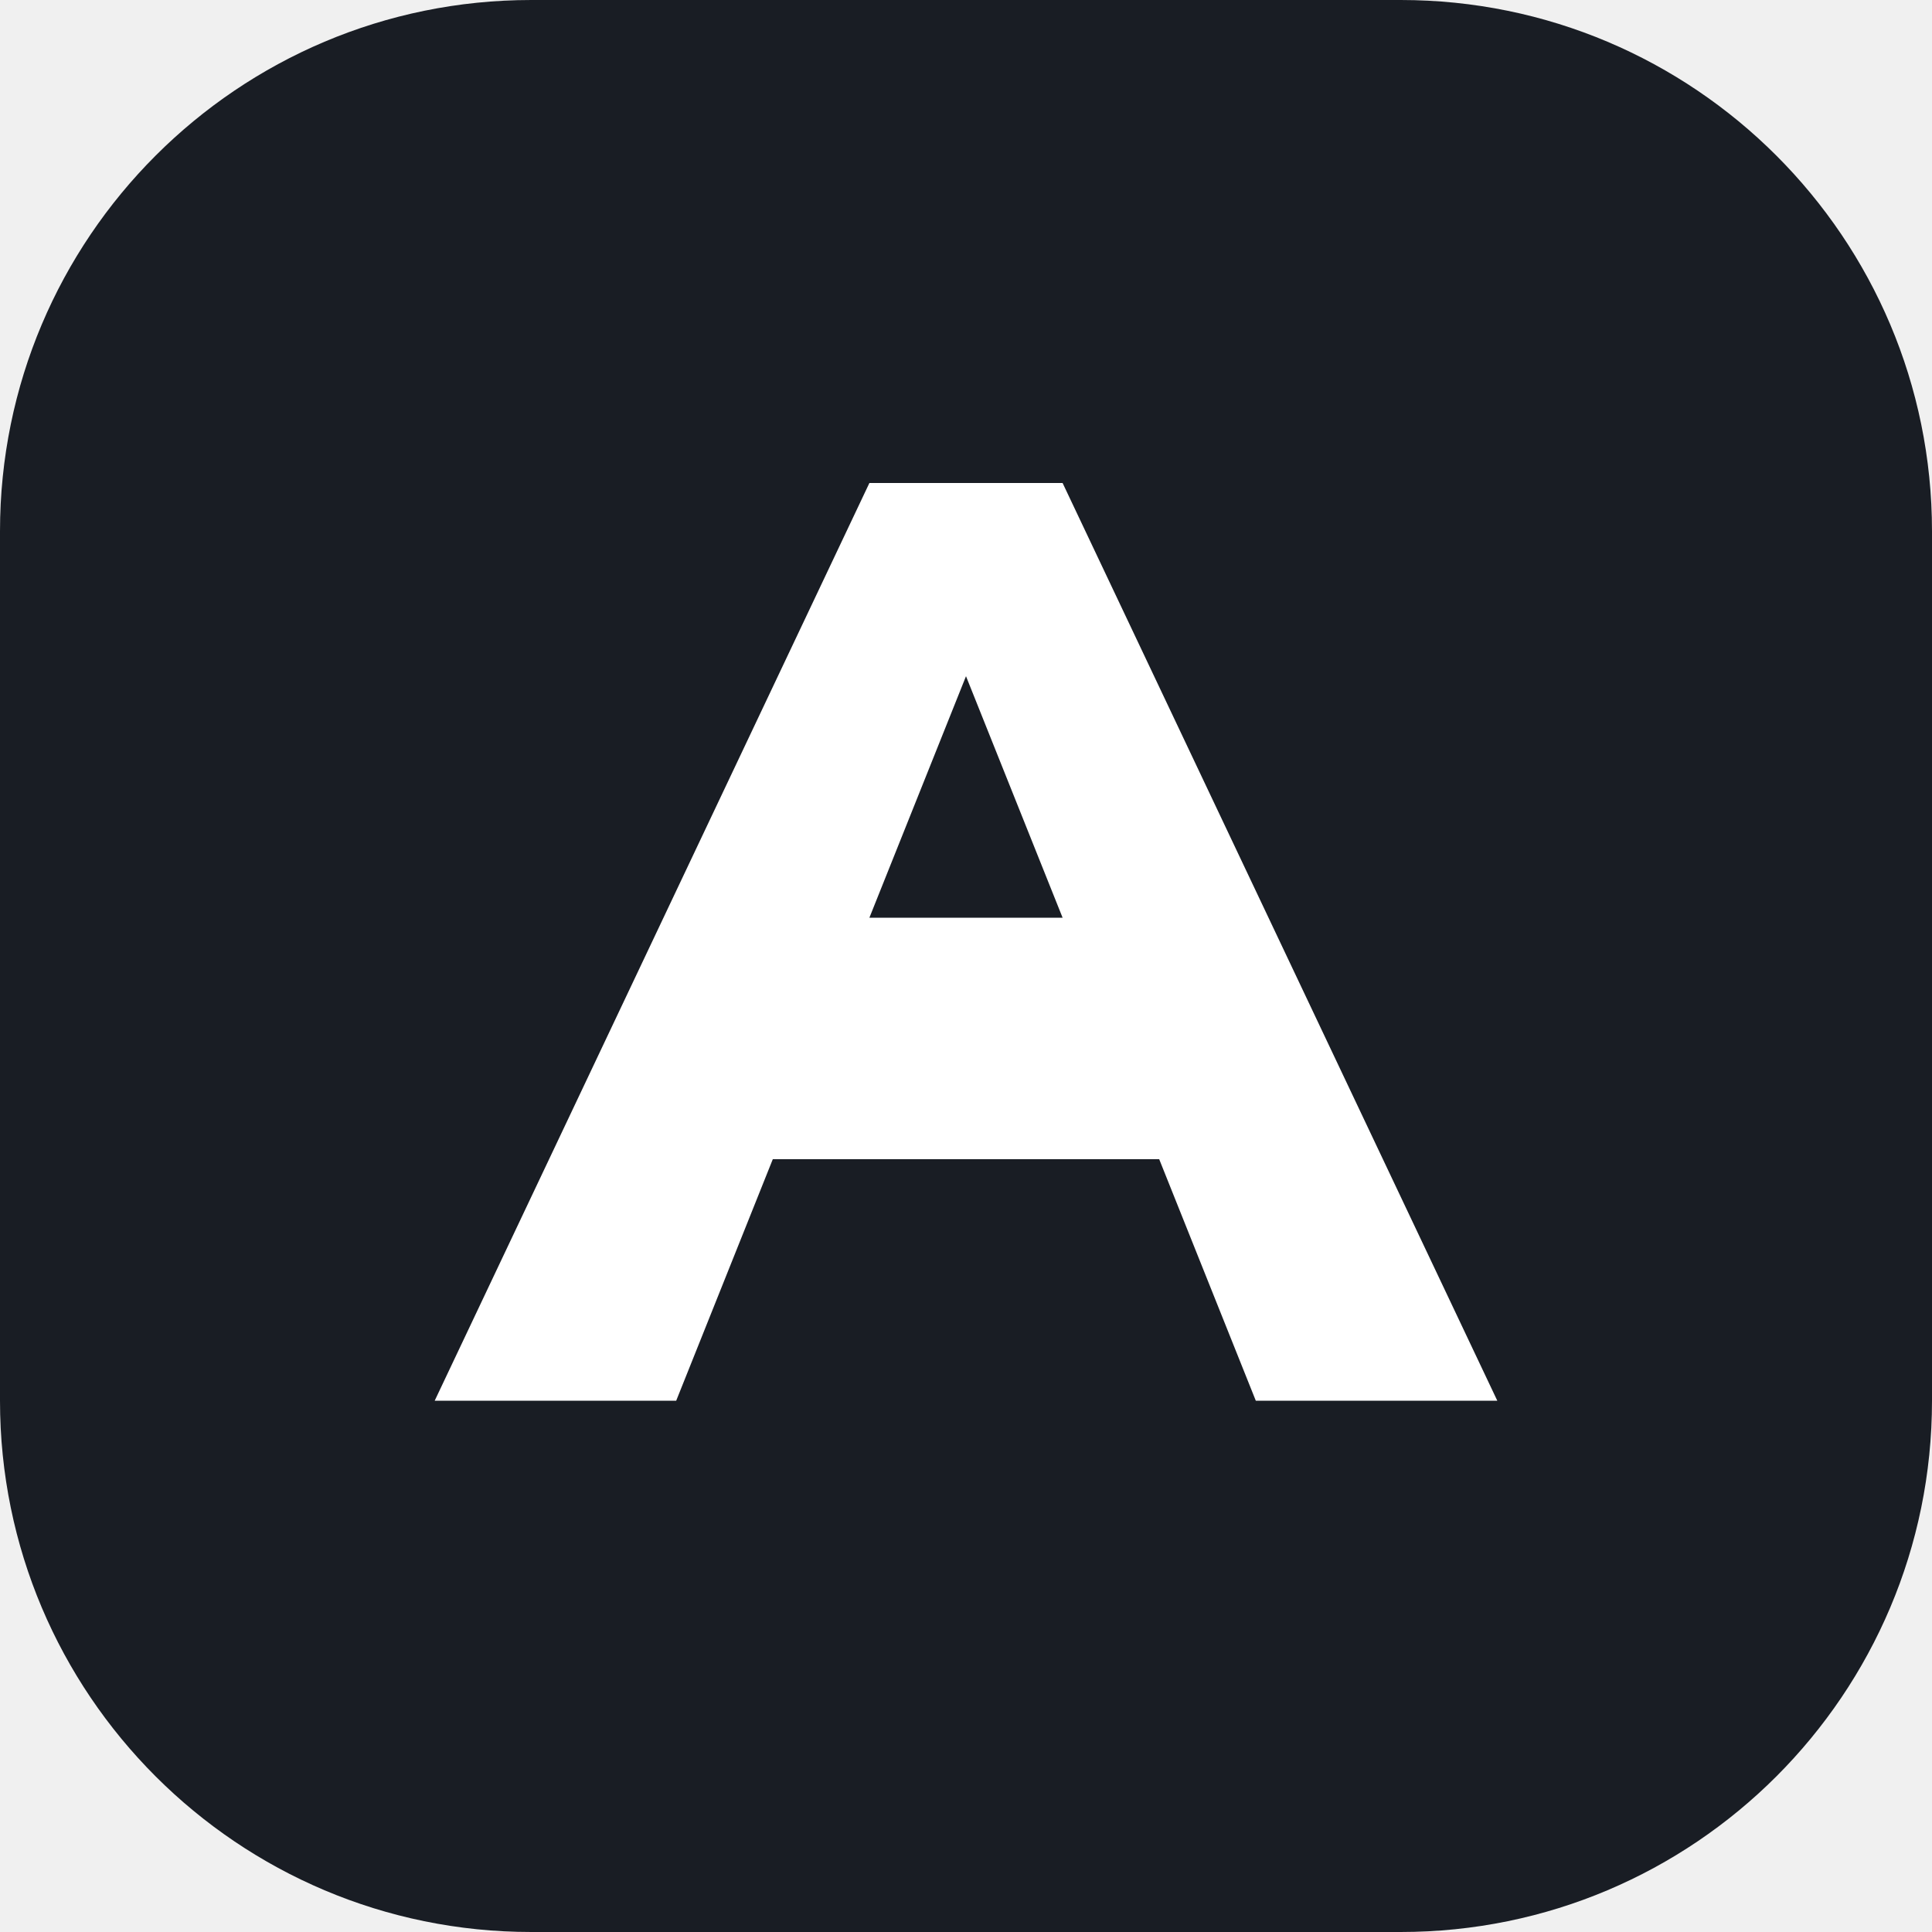
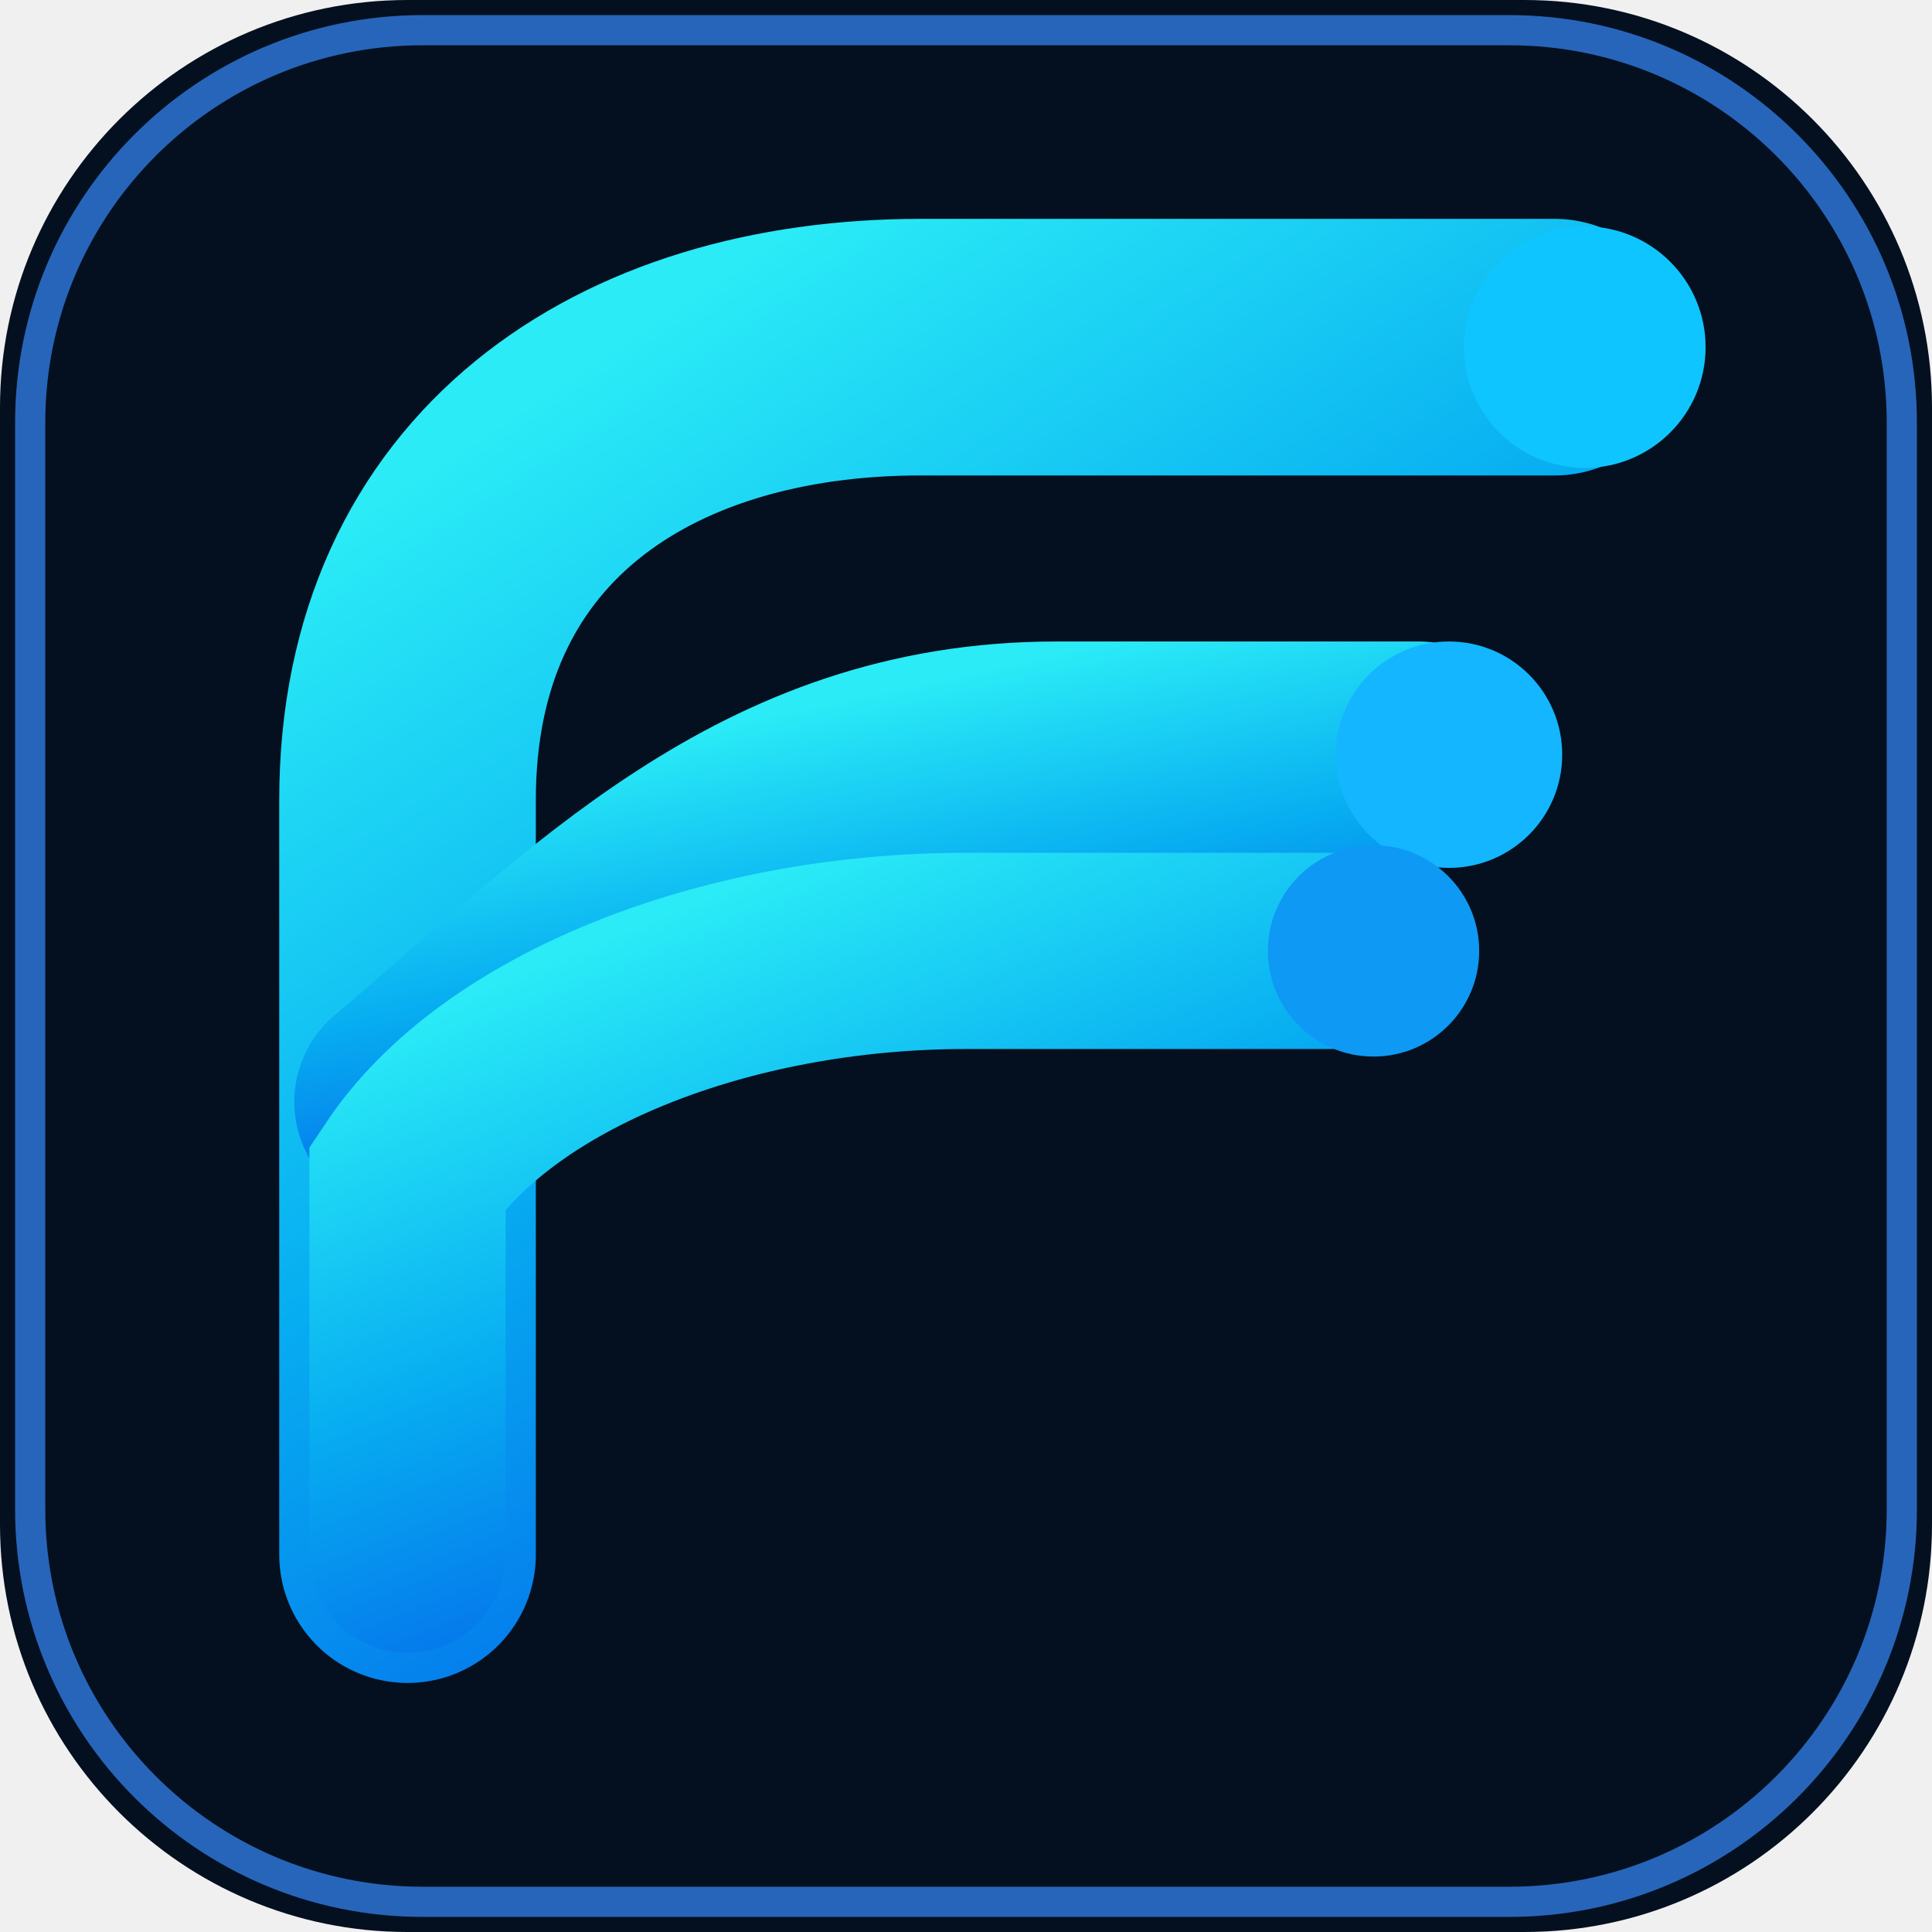
- <svg xmlns="http://www.w3.org/2000/svg" viewBox="0 0 40 40">
-   <rect width="40" height="40" rx="11" fill="#191d24" />
-   <path d="m9 29 9-19h4l9 19h-5l-2-5H16l-2 5Zm9-10h4l-2-5Z" fill="#fff" />
+ <svg xmlns="http://www.w3.org/2000/svg" viewBox="0 0 128 128">
+   <defs>
+     <linearGradient id="blue" x1=".18" y1="0" x2=".81" y2="1">
+       <stop stop-color="#2aebf6" />
+       <stop offset=".45" stop-color="#07adf1" />
+       <stop offset="1" stop-color="#0354e8" />
+     </linearGradient>
+   </defs>
+   <rect width="128" height="128" rx="27" fill="#04101f" />
+   <rect x="2" y="2" width="124" height="124" rx="26" fill="none" stroke="#2765ba" stroke-width="2" />
+   <path d="M27 103V53C27 33 42 23 61 23H103" fill="none" stroke="url(#blue)" stroke-width="17" stroke-linecap="round" />
+   <path d="M27 73c13-11 24-23 43-23h24" fill="none" stroke="url(#blue)" stroke-width="15" stroke-linecap="round" />
+   <path d="M27 103V78c6-9 21-15 37-15h25" fill="none" stroke="url(#blue)" stroke-width="13" stroke-linecap="round" />
+   <circle cx="105" cy="23" r="8" fill="#0fc5ff" />
+   <circle cx="96" cy="50" r="7.5" fill="#13b6ff" />
+   <circle cx="91" cy="63" r="7" fill="#0e99f4" />
</svg>
